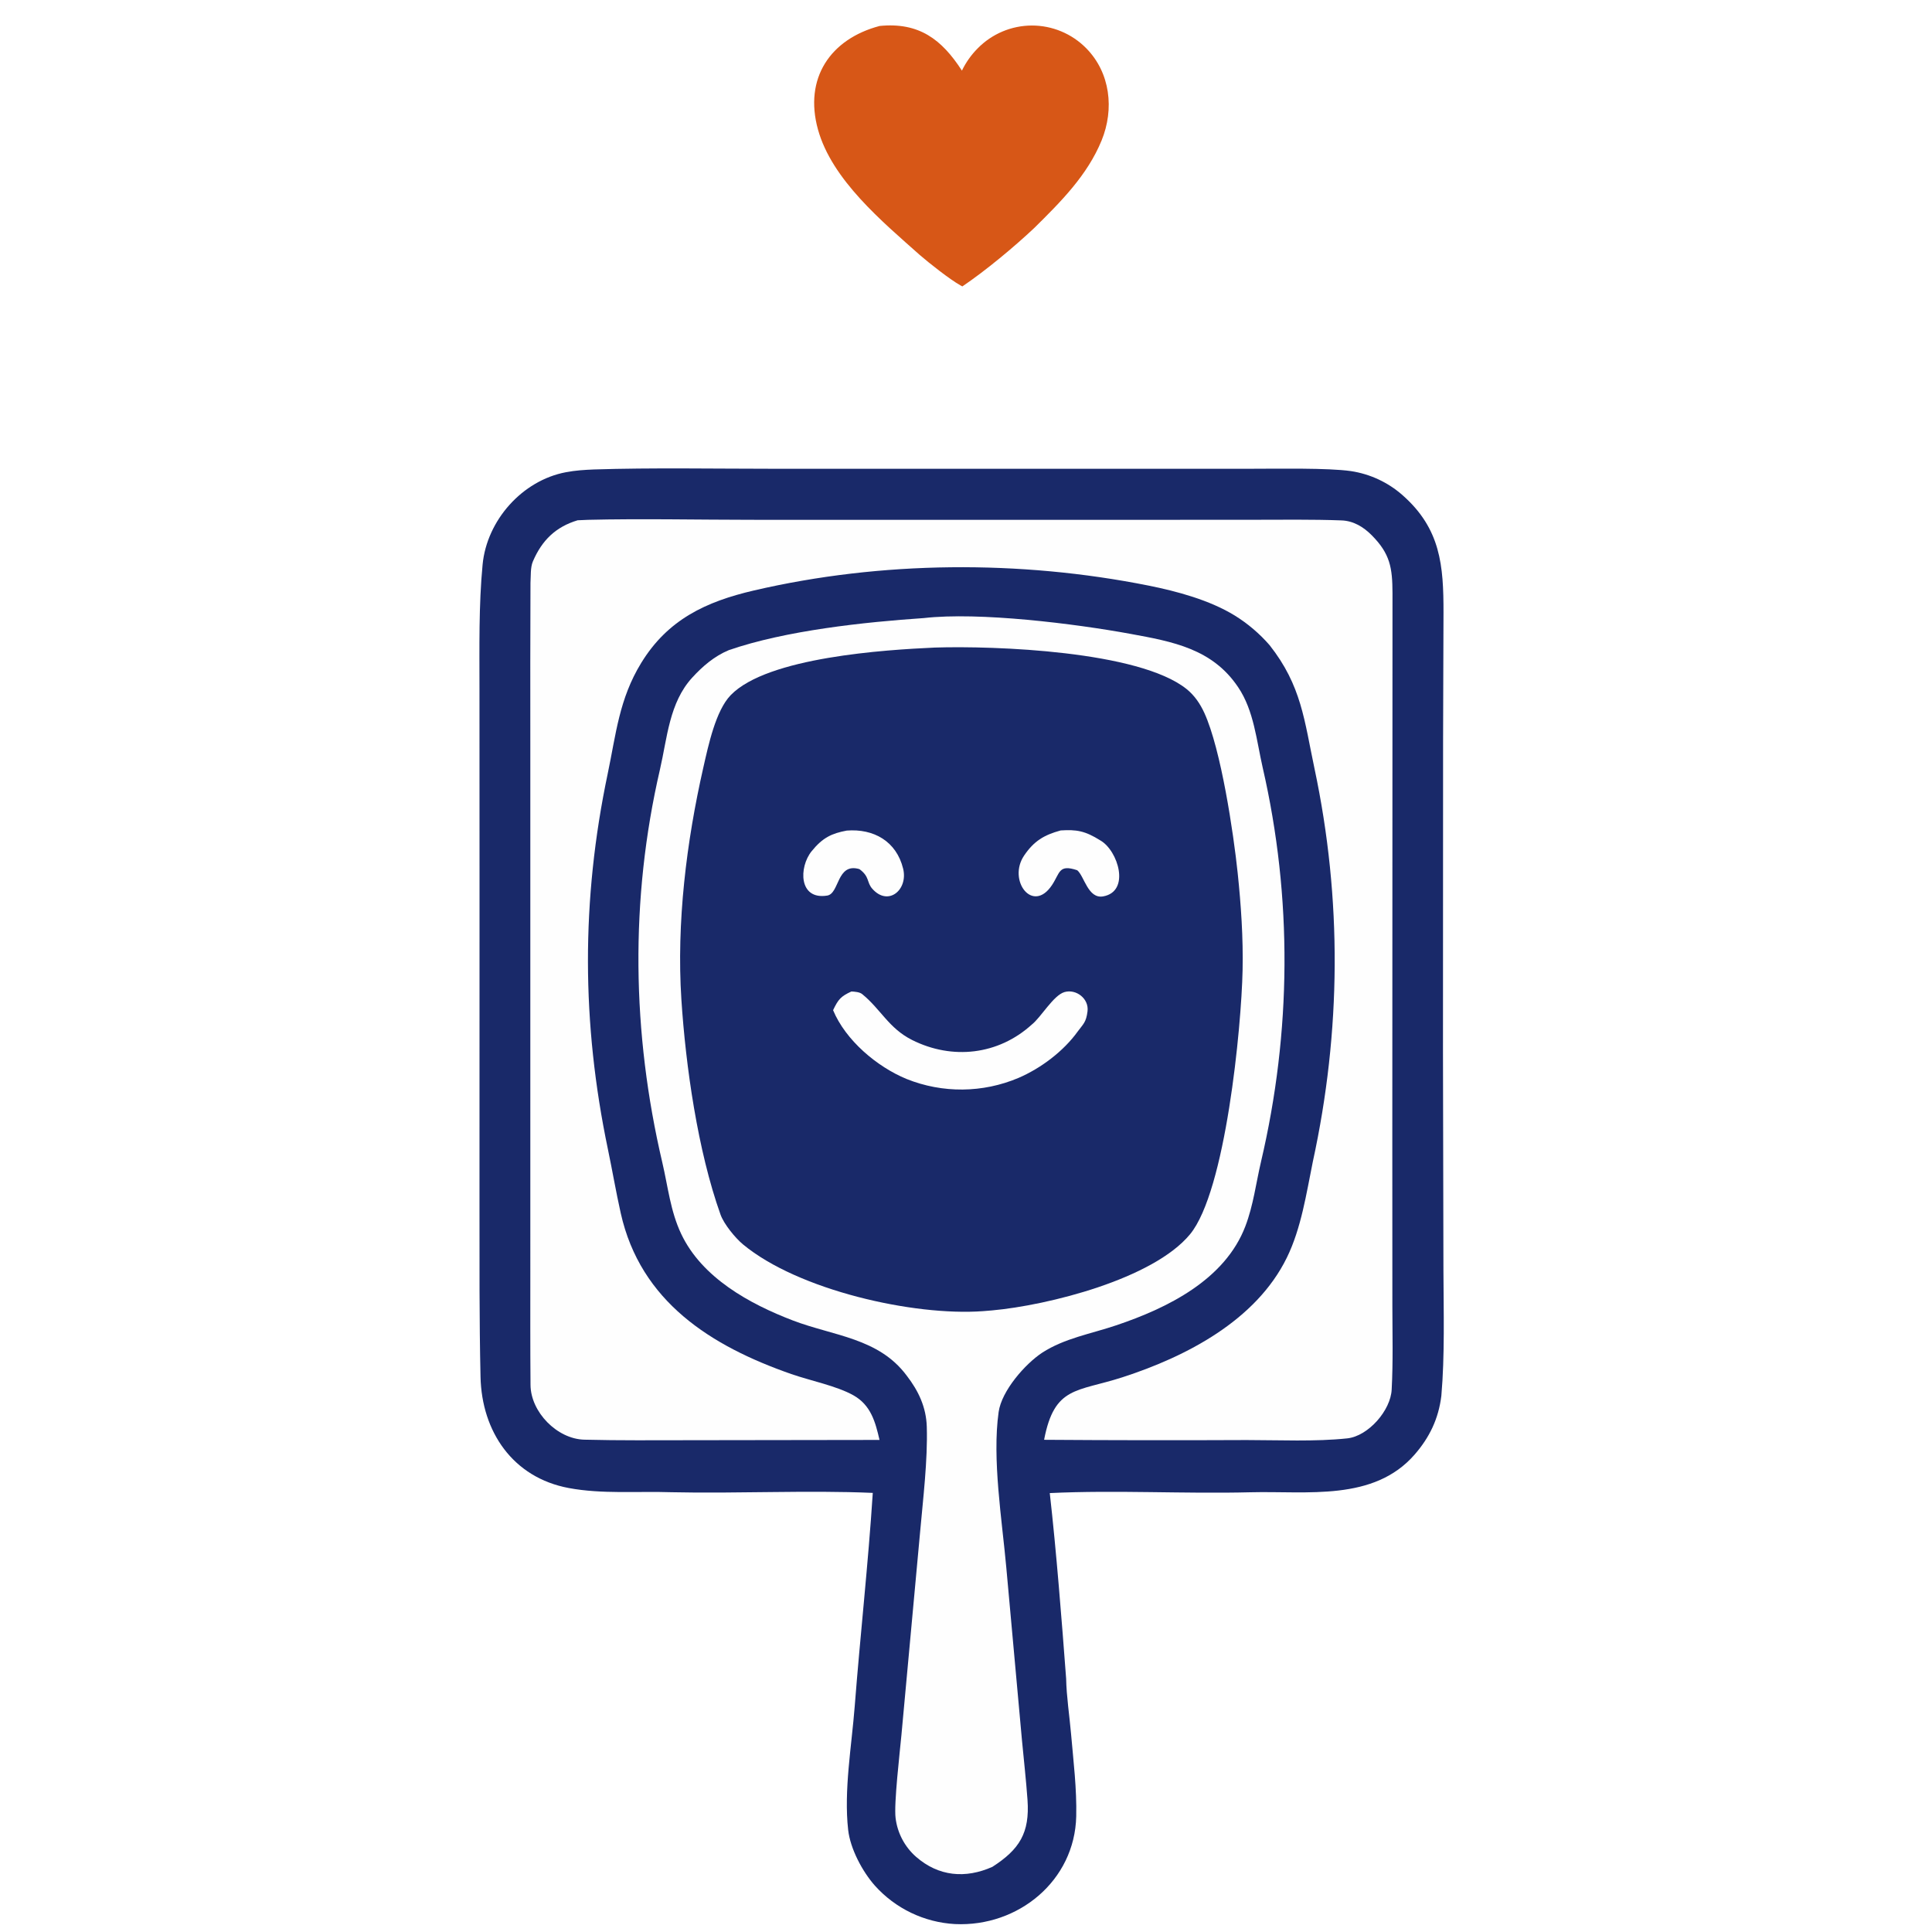
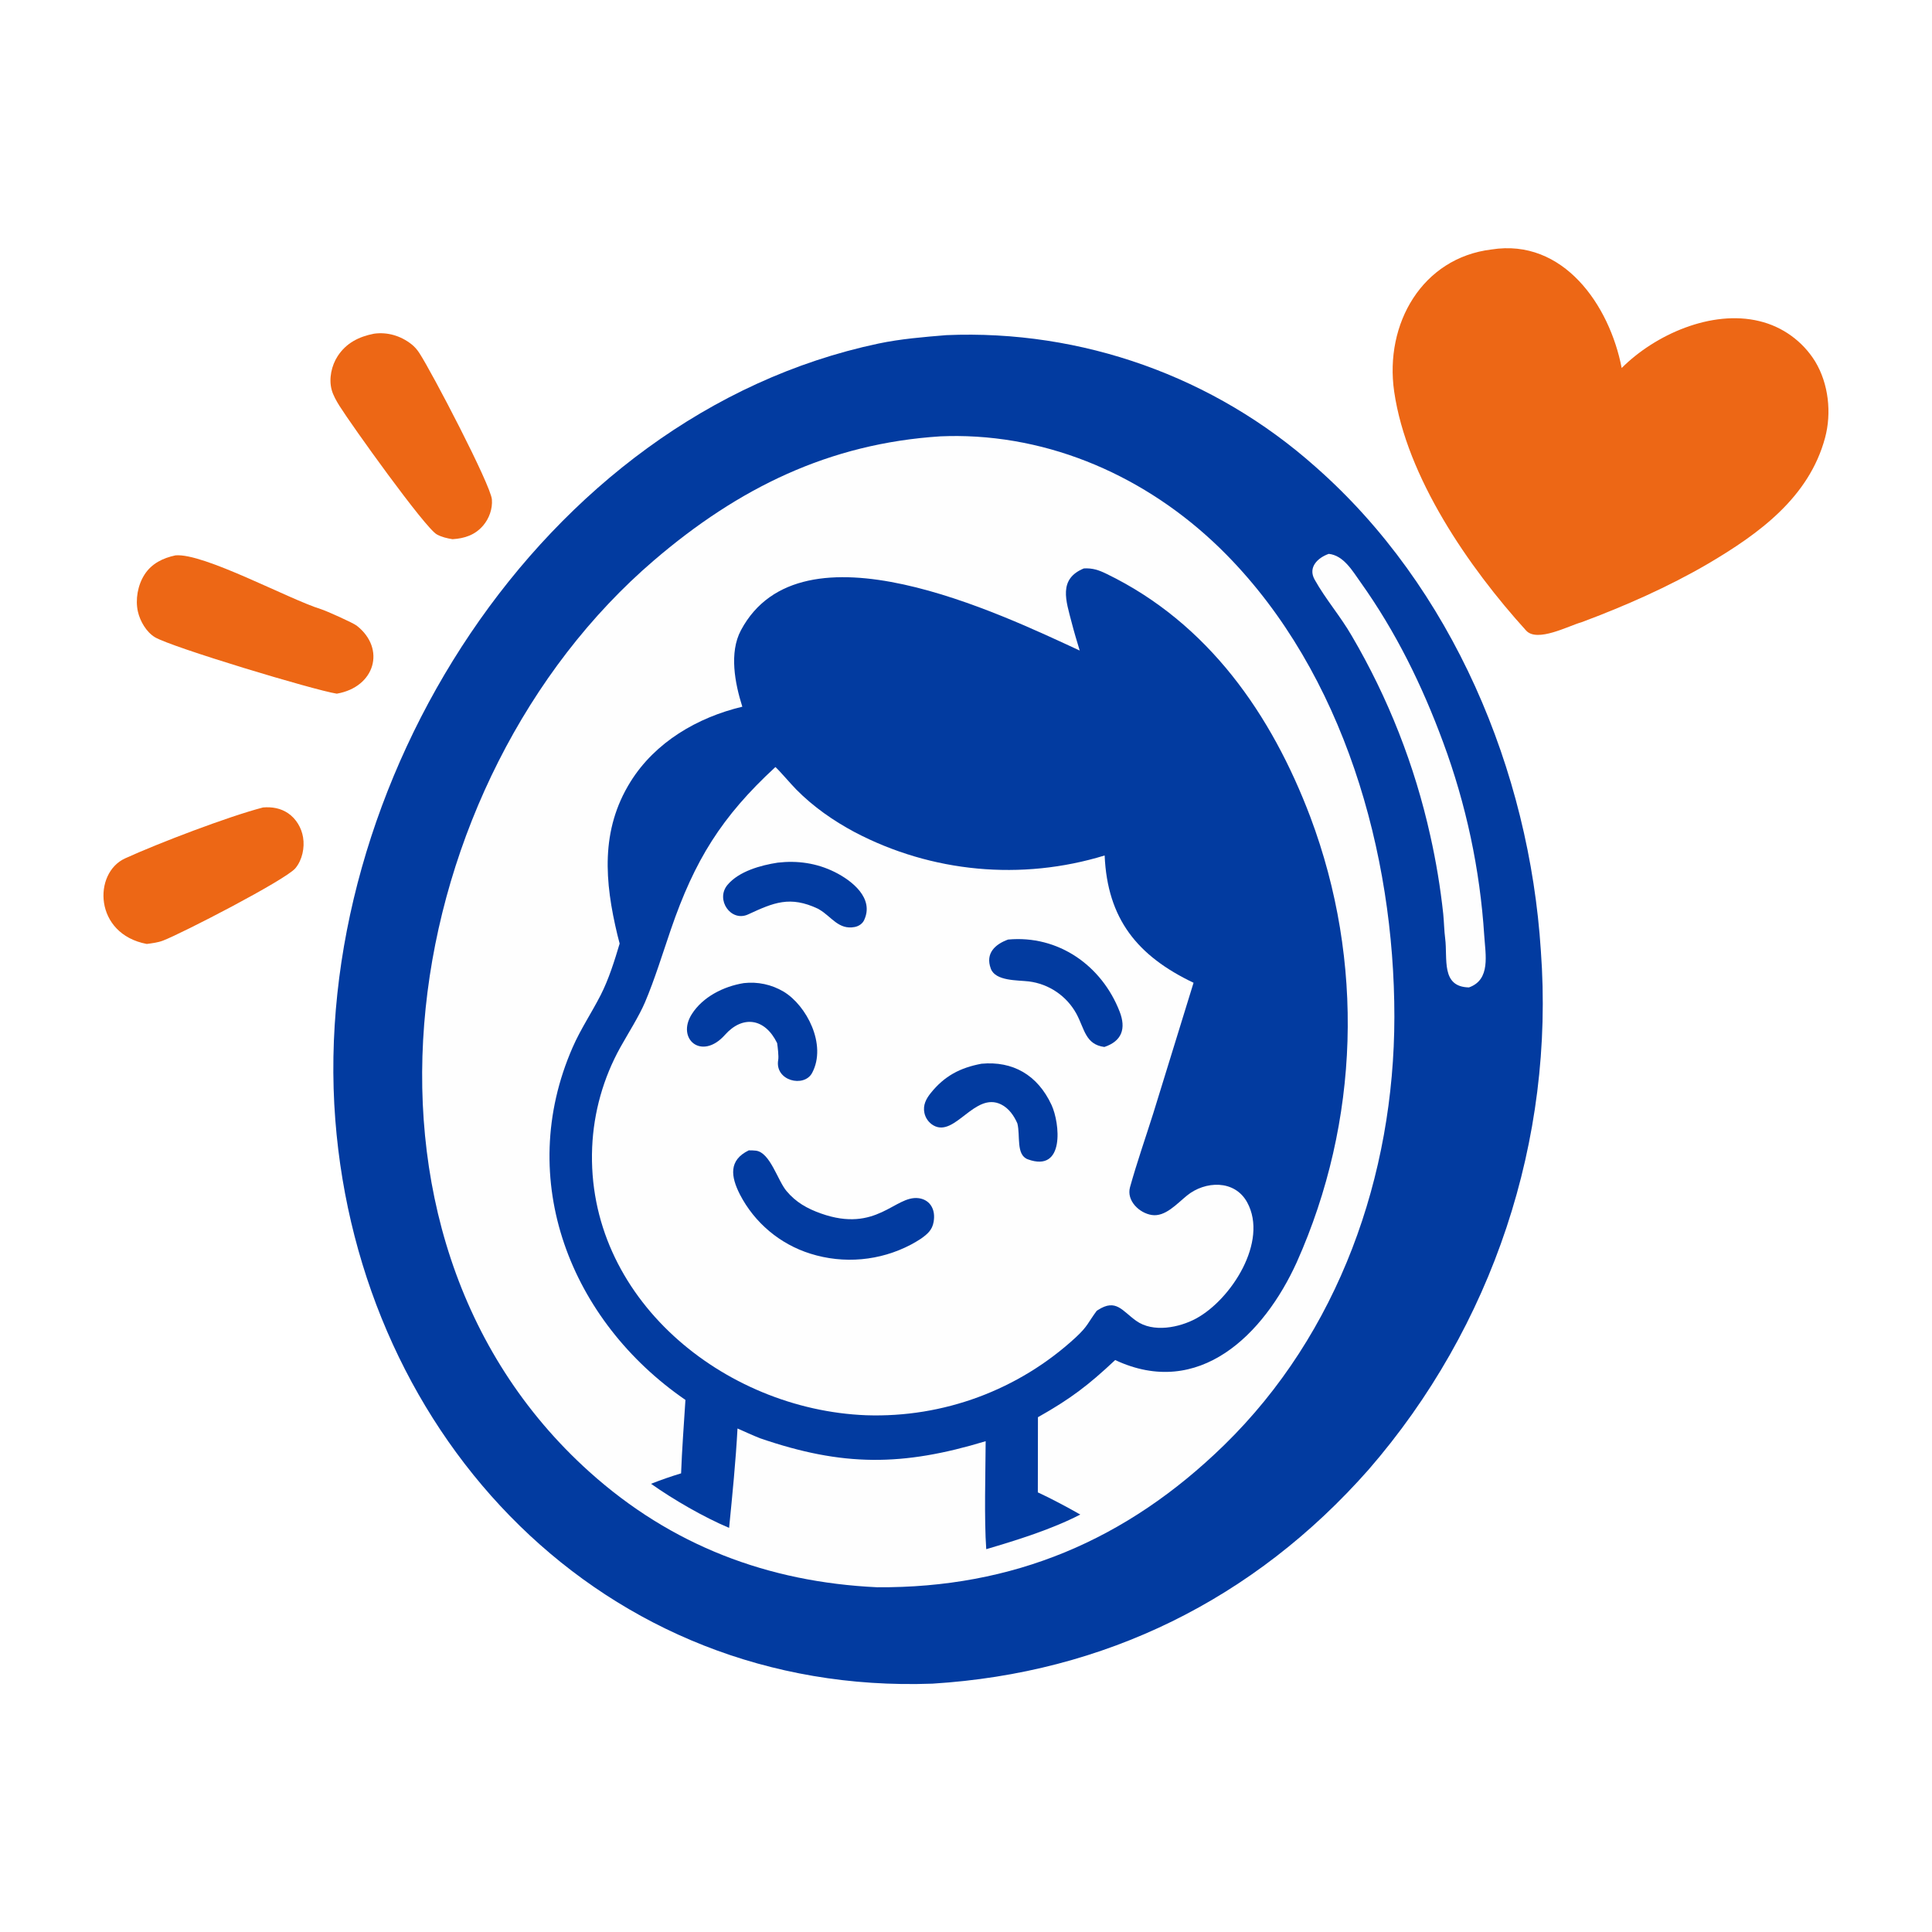
- <svg xmlns="http://www.w3.org/2000/svg" width="377" height="377" viewBox="0 0 377 377">
-   <path fill="#192969" d="M115.899 91.608C127.209 91.247 139.485 91.473 150.861 91.474L211.505 91.475L244.564 91.471C249.375 91.474 259.13 91.286 263.603 91.926C267.346 92.489 270.848 94.12 273.686 96.625C281.128 103.19 281.691 110.333 281.676 119.58C281.662 127.977 281.606 136.404 281.595 144.801L281.575 205.365L281.664 247.908C281.692 255.828 281.942 264.514 281.259 272.355C280.719 276.847 278.939 280.511 276.041 283.838C268.05 293.01 255.127 290.913 244.016 291.194C231.12 291.52 217.832 290.734 204.846 291.352C206.12 302.555 207.197 316.343 208.041 327.562C208.103 330.98 208.7 334.884 208.998 338.32C209.463 343.673 210.131 349.049 210.009 354.434C209.725 366.971 198.713 376.037 186.348 375.453C180.348 375.122 174.724 372.421 170.713 367.945C168.263 365.175 165.917 360.751 165.504 357.068C164.639 349.365 166.189 340.657 166.788 332.922C167.864 319.043 169.417 305.189 170.309 291.315C157.589 290.764 143.862 291.473 131.039 291.185C124.432 290.966 117.492 291.583 110.975 290.364C100.063 288.323 94.004 279.357 93.767 268.676C93.519 257.516 93.572 246.465 93.565 235.34L93.572 173.628L93.562 134.328C93.563 126.337 93.412 118.078 94.172 110.165C95 101.542 101.892 93.761 110.413 92.15C112.333 91.787 113.961 91.692 115.899 91.608Z" />
-   <path fill="#FEFEFE" d="M180.266 120.607C191.08 119.376 209.729 121.699 220.569 123.685C228.844 125.201 236.57 126.595 241.595 134.083C244.699 138.666 245.187 144.528 246.398 149.8C252.226 175.176 252.013 201.36 246.068 226.689C245.075 230.922 244.586 235.147 243.021 239.261C239.035 249.74 227.792 255.261 217.805 258.618C212.859 260.288 207.744 261.129 203.367 263.957C200.042 266.152 195.452 271.378 194.868 275.532C193.576 284.72 195.535 296.654 196.362 305.866L199.415 339.517C199.783 343.411 200.224 347.312 200.502 351.217C200.96 357.664 198.945 360.876 193.65 364.285C188.406 366.621 183.167 366.181 178.75 362.324C176.541 360.38 175.122 357.694 174.762 354.774C174.402 352.022 175.592 341.9 175.903 338.527L179.524 299.17C180.106 292.606 181.049 284.958 180.847 278.394C180.73 274.595 179.233 271.408 176.923 268.424C171.444 261.061 162.628 260.698 154.707 257.666C146.247 254.428 136.977 249.335 132.929 240.79C130.815 236.326 130.359 231.618 129.25 226.891C123.308 201.579 122.906 175.511 128.783 150.142C130.205 144.002 130.585 137.116 135.091 132.209C137.106 130.014 139.38 128.049 142.214 126.867C153.33 123.017 168.755 121.387 180.266 120.607Z" />
-   <path fill="#192969" d="M182.407 126.362C194.071 125.994 222.224 127.017 231.517 134.436C233.076 135.68 234.184 137.315 235.009 139.116C238.266 146.231 240.697 162.539 241.516 170.375C242.171 176.64 242.601 182.998 242.473 189.297C242.245 200.5 239.155 232.452 232.214 240.854C225.005 249.581 204.501 254.723 193.561 255.708C192.965 255.762 192.368 255.81 191.771 255.854C178.237 256.834 155.748 251.755 144.982 242.823C143.483 241.58 141.262 238.866 140.602 237.016C136.155 224.559 133.807 208.053 132.962 195.049C131.99 180.075 133.949 164.237 137.257 149.712C138.236 145.414 139.653 138.679 142.583 135.65C149.773 128.215 172.852 126.796 182.407 126.362Z" />
-   <path fill="#FEFEFE" d="M166.138 193.472C166.788 193.507 167.733 193.57 168.241 193.983C171.877 196.937 173.416 200.642 177.965 202.929C185.802 206.869 194.796 205.875 201.344 199.923C203.148 198.494 205.555 194.221 207.713 193.59C209.972 192.93 212.528 194.861 212.212 197.348C211.942 199.472 211.438 199.749 210.309 201.267C207.528 205.143 203.095 208.471 198.727 210.345C191.765 213.292 183.919 213.363 176.904 210.545C171.11 208.159 165.006 202.993 162.563 197.12C163.585 194.98 164.072 194.432 166.138 193.472Z" />
-   <path fill="#FEFEFE" d="M165.229 162.076C170.458 161.661 174.924 164.143 176.234 169.517C177.239 173.64 173.298 176.955 170.197 173.406C169.09 172.138 169.729 171.076 167.699 169.592C163.232 168.283 163.841 174.369 161.417 174.758C155.805 175.66 155.882 169.186 158.374 166.106C160.538 163.43 162.325 162.62 165.229 162.076Z" />
-   <path fill="#FEFEFE" d="M206.982 162.045C210.08 161.854 211.718 162.119 214.714 163.995C218.193 165.979 220.622 173.952 215.269 174.915C212.296 175.451 211.578 170.929 210.202 169.814C206.556 168.597 206.874 170.311 205.28 172.709C201.498 178.403 196.575 171.765 199.842 166.945C201.764 164.109 203.724 162.935 206.982 162.045Z" />
-   <path fill="#FEFEFE" d="M112.72 101.524C113.391 101.484 114.063 101.454 114.735 101.436C124.962 101.186 136.331 101.429 146.619 101.433L209.576 101.442L244.397 101.427C250.101 101.424 256.086 101.335 261.779 101.549C264.124 101.637 266.067 102.826 267.677 104.449C271.287 108.085 271.705 110.829 271.724 115.739L271.688 222.483L271.7 254.822C271.709 260.214 271.851 265.78 271.565 271.125C271.392 275.209 267.003 280.237 262.9 280.676C256.684 281.341 249.543 281.004 243.254 281.002C230.083 281.063 216.911 281.047 203.74 280.954C205.756 270.432 210.099 271.641 219.019 268.756C231.469 264.729 245.101 257.669 251.106 245.415C253.922 239.671 254.913 232.899 256.179 226.683C261.716 201.243 261.906 175.442 256.5 149.951C254.518 140.609 253.989 133.811 247.744 125.897C245.784 123.641 243.496 121.694 240.957 120.119C236.078 117.117 229.717 115.385 224.074 114.259C199.01 109.258 172.014 109.432 147.116 115.221C137.729 117.404 130.311 120.904 125.134 129.341C120.81 136.388 120.205 143.272 118.584 150.98C113.395 175.65 113.481 199.66 118.63 224.283C119.477 228.333 120.202 232.591 121.127 236.728C124.993 254.007 138.747 262.66 154.41 268.125C158.098 269.412 163.294 270.441 166.562 272.292C169.939 274.205 170.817 277.475 171.623 280.981L134.594 281.034C127.74 281.035 120.855 281.106 114.015 280.931C108.7 280.795 103.567 275.543 103.522 270.249C103.458 262.76 103.486 255.261 103.485 247.769L103.483 203.948L103.483 144.757C103.483 134.425 103.46 124.071 103.514 113.739C103.603 112.423 103.469 110.75 103.992 109.535C105.764 105.415 108.451 102.805 112.72 101.524Z" />
-   <path fill="#D75717" d="M187.705 13.781C188.481 12.17 189.522 10.7 190.784 9.433C193.564 6.599 197.363 4.996 201.333 4.98C205.327 4.97 209.156 6.568 211.959 9.413C216.683 14.212 217.453 21.303 214.966 27.396C212.184 34.212 206.97 39.398 201.835 44.473C197.874 48.208 192.3 52.842 187.788 55.888C187.662 55.822 187.537 55.755 187.413 55.685C185.344 54.525 181.387 51.402 179.484 49.758C172.198 43.269 162.337 35.101 159.614 25.272C156.85 15.294 162.001 7.616 171.652 5.065C179.328 4.307 183.767 7.686 187.705 13.781Z" />
+ <svg xmlns="http://www.w3.org/2000/svg" version="1.1" style="display: block;" viewBox="155.8 142.8 982.0 982.0" width="500" height="500">
+   <path fill="#023BA0" d="M636.821 313.146C705.683 310.237 772.974 334.242 824.446 380.08C894.013 441.237 933.131 534.669 938.993 626.127C946.051 722.189 914.519 817.1 851.38 889.841C793.195 955.765 717.303 993.175 629.727 998.571C462.538 1004.69 338.802 874.087 326.23 712.014C313.068 542.338 430.676 353.696 602.288 317.427C613.523 315.052 625.409 314.093 636.821 313.146Z" />
+   <path fill="#FEFEFE" d="M633.851 364.582C636.73 364.468 639.611 364.414 642.492 364.419C694.483 364.825 742.889 387.907 779.104 424.659C838.78 485.221 864.583 576.441 864.536 659.64C864.49 740.32 836.225 820.551 777.913 877.409C728.38 925.708 670.7 950.054 601.642 949.574C546.175 946.982 496.999 928.326 455.424 890.95C319.538 768.789 358.321 538.837 488.211 427.609C531.065 390.911 577.129 368.22 633.851 364.582Z" />
+   <path fill="#023BA0" d="M706.717 431.715C711.178 431.495 714.224 432.53 718.227 434.471C769.991 459.566 802.133 506.034 821.837 558.098C849.385 631.493 846.9 712.787 814.922 784.363C798.212 821.169 765.207 854.029 722.625 834.086C708.869 847.004 699.877 853.826 683.368 863.137L683.311 901.343C690.114 904.482 698.403 908.918 704.892 912.609C690.355 920.136 672.701 925.62 657.093 930.219C655.989 915.062 656.723 890.874 656.794 875.333C614.544 888.137 584.19 888.328 542.053 873.816C538.338 872.339 534.352 870.498 530.661 868.879C529.781 885.362 528.019 902.952 526.391 919.393C513.452 913.919 498.136 905.063 486.706 896.985C492.128 894.879 496.424 893.372 501.986 891.677C502.441 879.407 503.421 866.641 504.193 854.352C445.869 814.252 417.358 742.512 446.867 675.146C450.98 665.754 456.51 657.599 461.134 648.531C465.236 640.485 468.179 631.065 470.755 622.402C470.353 620.967 469.982 619.524 469.64 618.074C463.138 590.994 460.914 564.879 476.24 540.207C488.794 519.997 510.361 507.423 533.108 502.011C529.326 490.093 526.342 474.517 532.4 463.163C563.062 405.689 664.82 455.102 704.594 473.46C703.174 468.783 701.727 463.964 700.51 459.233C697.68 448.235 693.547 437.115 706.717 431.715Z" />
+   <path fill="#FEFEFE" d="M549.927 532.666C551.949 534.453 557.823 541.355 560.527 544.093C569.219 552.896 579.331 559.943 590.226 565.771C629.355 586.32 675.017 590.578 717.272 577.62C718.668 609.9 733.932 628.72 762.461 642.321L742.043 708.498C738.077 721.052 733.702 733.561 730.175 746.198C728.259 753.062 734.856 759.369 741.205 760.359C748.011 761.436 753.879 754.734 759.144 750.456C768.292 743.023 783.346 742.242 789.733 753.962C800.579 773.867 781.545 803.344 763.773 812.971C755.206 817.611 741.893 820.297 733.301 814.146C726.194 809.112 723.096 802.718 713.898 808.634L713.236 809.068C708.664 815.238 708.794 816.829 702.456 822.686C673.552 849.295 635.341 863.469 596.076 862.145C523.594 859.322 453.58 802.426 456.786 725.955C457.544 708.11 462.46 690.688 471.142 675.079C475.016 668.135 480.681 659.22 483.652 652.215C488.581 640.592 492.645 627.313 496.762 615.309C508.86 580.035 522.514 557.94 549.927 532.666Z" />
+   <path fill="#023BA0" d="M536.399 727.502C537.619 727.512 538.873 727.504 540.084 727.671C547.279 728.661 551.036 742.773 555.549 748.158C560.371 753.913 566.069 757.101 573.074 759.59C601.398 769.655 610.69 750.371 622.624 751.802C625.083 752.096 627.368 753.248 628.822 755.291C630.601 757.791 630.843 760.807 630.363 763.756C629.673 768.006 627.173 770.096 623.808 772.472C622.146 773.533 620.543 774.512 618.798 775.428C603.062 783.705 584.672 785.357 567.713 780.019C552.228 775.165 539.325 764.326 531.872 749.911C527.259 740.809 526.049 732.513 536.399 727.502Z" />
+   <path fill="#023BA0" d="M654.668 683.475C670.531 682.012 683.154 689.097 690.275 704.429C694.52 713.569 697.186 738.991 678.242 732.064C672.085 729.812 674.507 720.048 672.91 713.806C671.209 709.939 668.618 706.117 664.615 704.148C651.218 697.563 641.187 721.088 630.244 714.818C627.879 713.442 626.209 711.126 625.652 708.447C624.856 704.496 626.482 701.37 628.886 698.372C635.888 689.641 643.864 685.515 654.668 683.475Z" />
+   <path fill="#023BA0" d="M533.834 642.497C540.868 641.681 547.976 643.197 554.065 646.812C565.733 653.783 576.203 673.815 568.59 688.135C564.507 695.815 549.45 692.169 551.355 681.481C551.67 679.714 551.099 675.003 550.807 672.998C544.467 660.027 533.099 658.885 524.292 668.794C512.478 682.085 499.401 670.855 507.45 658.237C513.013 649.517 523.513 644.172 533.834 642.497Z" />
+   <path fill="#023BA0" d="M668.191 620.358C693.653 618.004 715.772 633.508 724.882 656.947C728.247 665.604 726.06 671.979 717.128 674.956C707.446 673.695 707.073 665.752 702.928 658.084C697.966 649.02 688.944 642.897 678.688 641.632C672.895 640.956 661.787 641.509 659.425 635.188C656.451 627.229 661.826 622.657 668.191 620.358Z" />
+   <path fill="#023BA0" d="M551.102 581.268C561.028 580.113 570.863 581.455 580.103 586.053C588.742 590.351 600.325 599.333 594.976 610.573C594.122 612.367 592.194 613.6 590.235 613.976C582.004 615.557 578.408 608.672 572.254 605.1C572.039 604.97 571.825 604.841 571.61 604.711C557.33 597.979 549.067 601.556 536.082 607.566C527.28 611.64 519.326 600.032 525.58 592.564C531.37 585.65 542.486 582.584 551.102 581.268Z" />
+   <path fill="#FEFEFE" d="M831.181 424.318C838.761 425.104 843.271 433.032 847.416 438.847C865.28 463.907 878.687 491.263 889.314 520.08C901.002 551.607 908.039 584.667 910.206 618.221C910.841 628.125 913.576 640.741 902.441 644.688C888.073 644.412 891.675 630.048 890.355 619.827C889.835 615.807 889.778 611.424 889.369 607.317C887.938 593.978 885.748 580.732 882.809 567.643C874.894 531.882 861.421 497.584 842.881 465.996C837.033 455.873 829.579 447.397 823.991 437.375C820.502 431.117 825.61 426.28 831.181 424.318Z" />
+   <path fill="#ED6715" d="M913.838 269.615C950.452 263.774 973.946 298.01 980.068 329.852C997.084 312.835 1025.76 300.108 1050.03 306.015C1061.83 308.831 1072.04 316.21 1078.42 326.537C1085.26 337.854 1086.84 352.717 1083.44 365.343C1075.27 395.72 1049.67 414.173 1024.09 429.255C1003.89 441.076 981.459 450.952 959.587 459.095C953.164 460.849 937.134 469.508 931.498 463.301C902.323 431.172 870.74 385.336 864.437 341.859C859.415 307.214 878.833 273.862 913.838 269.615Z" />
+   <path fill="#ED6715" d="M244.985 425.082C259.254 423.759 302.696 447.414 319.001 452.447C321.548 453.234 335.244 459.337 337.171 460.854C351.998 472.527 346.45 492.023 326.99 495.384C315.482 493.608 242.697 471.676 234.474 466.648C230.172 464.017 226.996 458.527 225.901 453.706C224.498 447.524 225.834 440.153 229.278 434.821C232.923 429.178 238.624 426.437 244.985 425.082Z" />
+   <path fill="#ED6715" d="M345.907 312.409C352.811 311.461 359.536 313.502 364.972 317.791C366.556 319.041 367.815 320.511 368.919 322.195C375.317 331.955 405.24 389.284 405.825 396.676C406.199 401.405 404.442 406.318 401.392 409.906C397.297 414.724 391.933 416.496 385.801 416.859C383.114 416.443 380.229 415.759 377.837 414.437C371.794 411.098 334.298 358.611 328.383 349.162C326.812 346.651 325.138 343.761 324.369 340.897C322.861 335.284 324.305 328.597 327.446 323.796C331.856 317.058 338.258 313.915 345.907 312.409Z" />
+   <path fill="#ED6715" d="M289.494 553.217C293.963 552.833 298.407 553.563 302.18 556.116C306.303 558.906 309.041 563.518 309.845 568.398C310.717 573.685 309.434 579.873 305.982 584.069C301.11 589.989 247.859 617.426 238.557 620.929C235.976 621.902 233.125 622.224 230.405 622.601C203.54 617.534 203.016 586.572 219.374 579.103C236.173 571.432 271.661 557.856 289.494 553.217Z" />
</svg>
